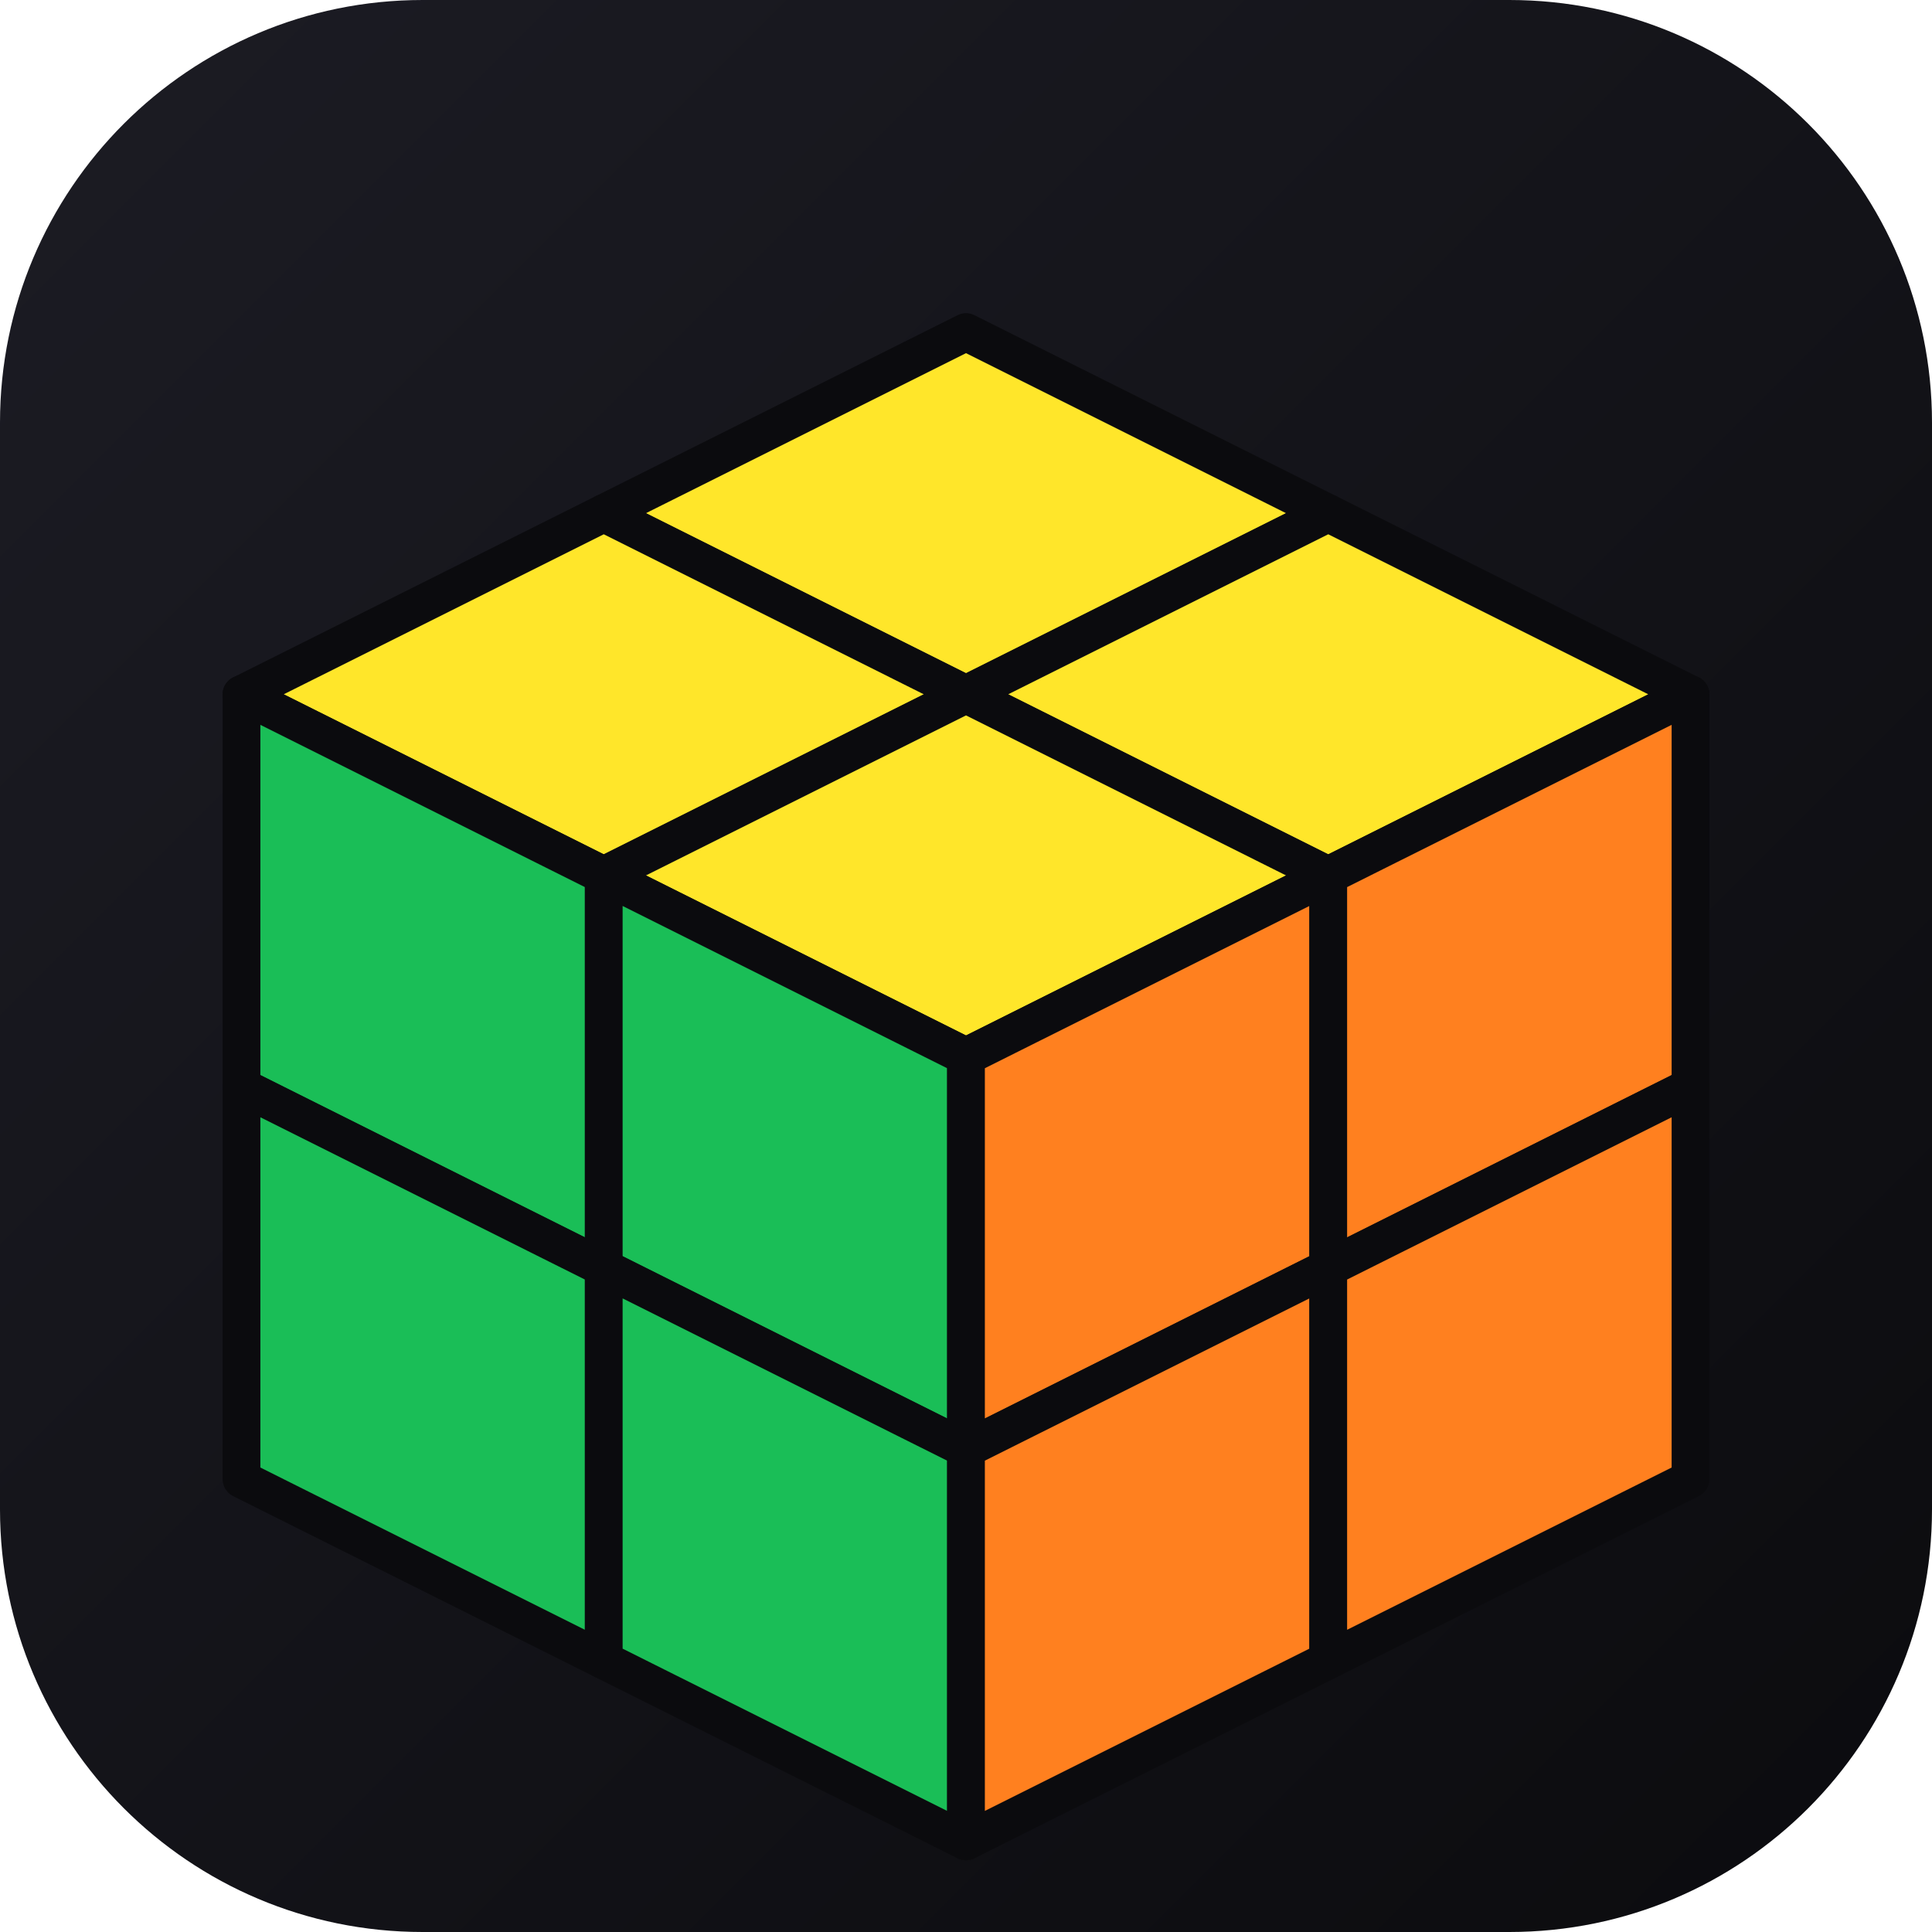
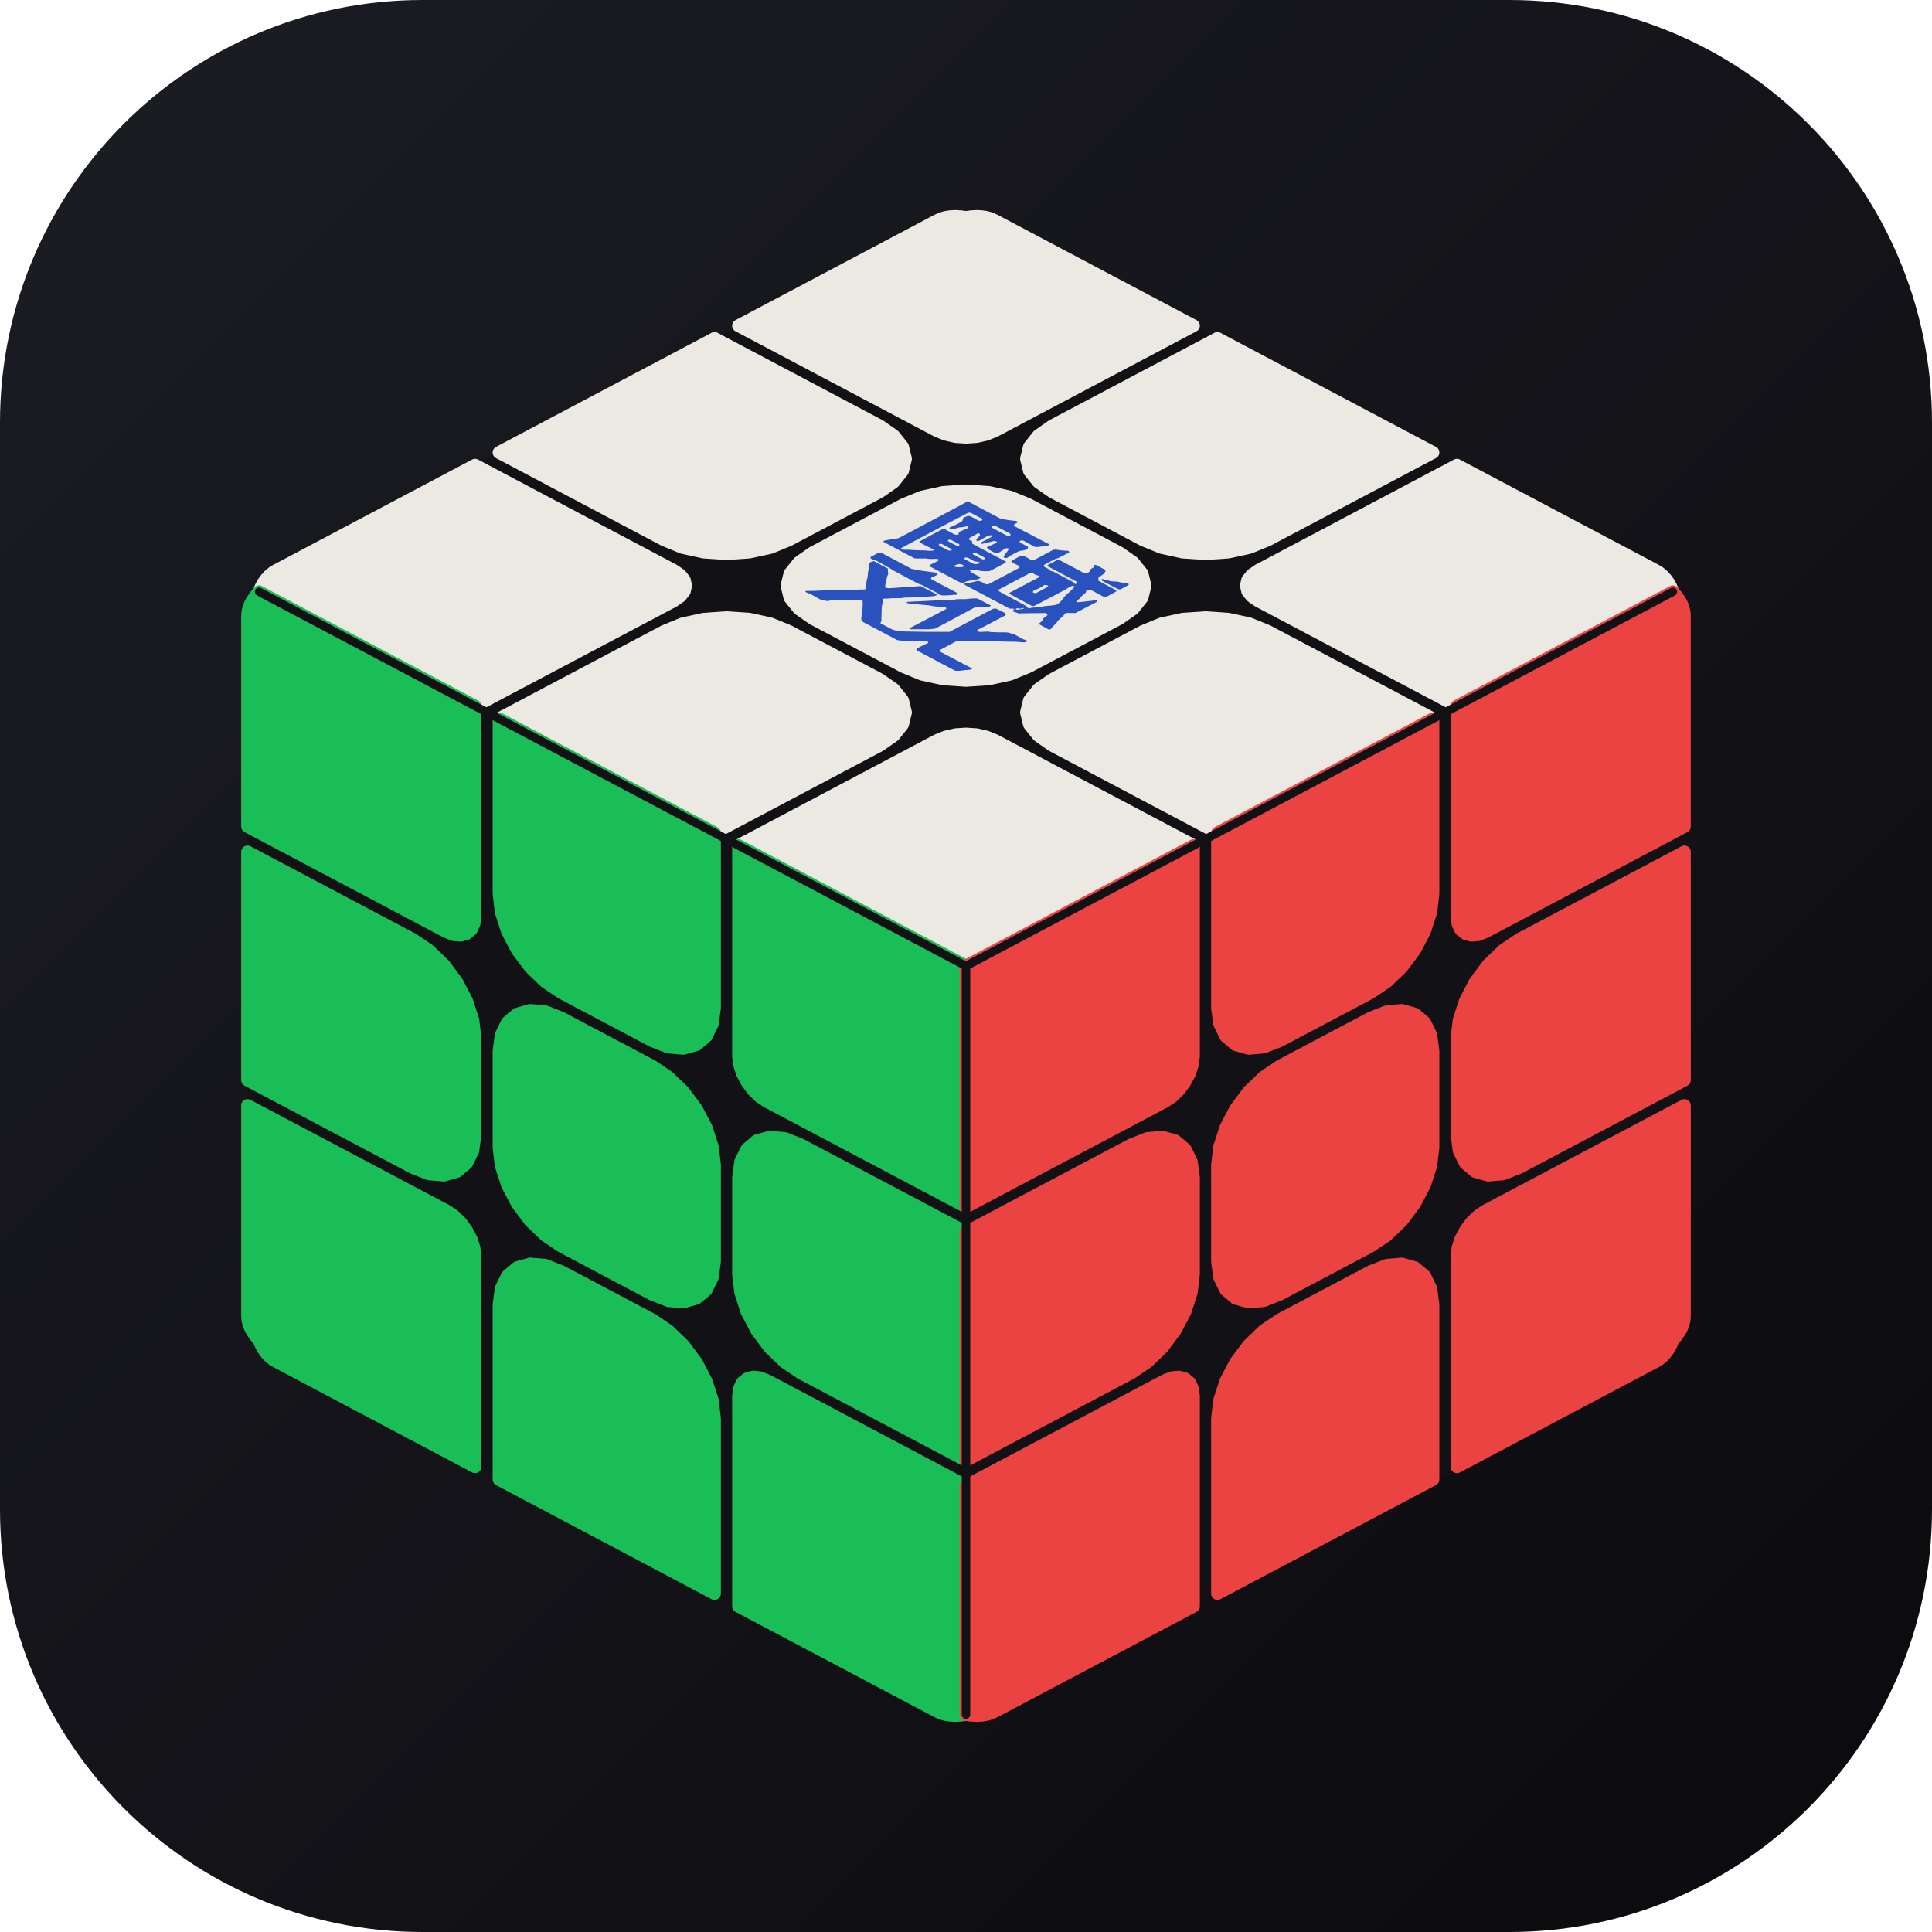
<svg xmlns="http://www.w3.org/2000/svg" viewBox="0 0 128 128" width="128" height="128">
  <defs>
    <linearGradient id="bg" x1="0" y1="0" x2="1" y2="1">
      <stop offset="0" stop-color="#1c1c24" />
      <stop offset="1" stop-color="#0b0b0e" />
    </linearGradient>
  </defs>
  <rect width="128" height="128" rx="28" fill="url(#bg)" />
-   <g stroke="#0b0b0e" stroke-width="2.5" stroke-linejoin="round">
-     <polygon points="64,22 88,34 64,46 40,34" fill="#ffe62a" />
-     <polygon points="88,34 112,46 88,58 64,46" fill="#ffe62a" />
-     <polygon points="40,34 64,46 40,58 16,46" fill="#ffe62a" />
-     <polygon points="64,46 88,58 64,70 40,58" fill="#ffe62a" />
-     <polygon points="16,46 40,58 40,84 16,72" fill="#1abe57" />
-     <polygon points="40,58 64,70 64,96 40,84" fill="#1abe57" />
-     <polygon points="16,72 40,84 40,110 16,98" fill="#1abe57" />
-     <polygon points="40,84 64,96 64,122 40,110" fill="#1abe57" />
-     <polygon points="64,70 88,58 88,84 64,96" fill="#ff801f" />
-     <polygon points="88,58 112,46 112,72 88,84" fill="#ff801f" />
-     <polygon points="64,96 88,84 88,110 64,122" fill="#ff801f" />
-     <polygon points="88,84 112,72 112,98 88,110" fill="#ff801f" />
-   </g>
+   <svg x="8" y="8.933" width="112" height="110.133" viewBox="0 0 120 118">
+     <polygon points="57.96,6.08 58.24,5.95 58.55,5.86 58.88,5.81 59.23,5.79 59.6,5.81 60,5.86 60.4,5.81 60.77,5.79 61.12,5.81 61.45,5.86 61.76,5.95 62.04,6.08 108.96,30.92 109.22,31.08 109.46,31.28 109.67,31.51 109.87,31.78 110.04,32.09 110.18,32.43 110.43,32.72 110.64,33.01 110.8,33.3 110.91,33.58 110.98,33.87 111,34.16 111,83.84 110.98,84.13 110.91,84.42 110.8,84.7 110.64,84.99 110.43,85.28 110.18,85.57 110.04,85.91 109.87,86.22 109.67,86.49 109.46,86.72 109.22,86.92 108.96,87.08 62.04,111.92 61.76,112.05 61.45,112.14 61.12,112.19 60.77,112.21 60.4,112.19 60,112.14 59.6,112.19 59.23,112.21 58.88,112.19 58.55,112.14 58.24,112.05 57.96,111.92 11.04,87.08 10.78,86.92 10.54,86.72 10.33,86.49 10.13,86.22 9.96,85.91 9.82,85.57 9.57,85.28 9.36,84.99 9.2,84.7 9.09,84.42 9.02,84.13 9,83.84 9,34.16 9.02,33.87 9.09,33.58 9.2,33.3 9.36,33.01 9.57,32.72 9.82,32.43 9.96,32.09 10.13,31.78 10.33,31.51 10.54,31.28 10.78,31.08 11.04,30.92" fill="#121216" />
+     <g stroke-width="0.9" stroke-linejoin="round">
+       <polygon points="57.96,6.08 58.24,5.95 58.55,5.86 58.88,5.81 59.23,5.79 59.6,5.81 60,5.86 60.4,5.81 60.77,5.79 61.12,5.81 61.45,5.86 61.76,5.95 62.04,6.08 76.15,13.55 62.04,21.02 61.44,21.26 60.75,21.42 60,21.47 59.25,21.42 58.56,21.26 57.96,21.02 43.85,13.55" fill="#ece8e2" stroke="#ece8e2" />
+       <polygon points="77.85,14.45 93.15,22.55 81.42,28.76 80.13,29.29 78.62,29.62 77,29.73 75.38,29.62 73.87,29.29 72.58,28.76 66.12,25.34 65.13,24.65 64.5,23.86 64.29,23 64.5,22.14 65.13,21.35 66.12,20.66" fill="#ece8e2" stroke="#ece8e2" />
+       <polygon points="94.85,23.45 108.96,30.92 109.22,31.08 109.46,31.28 109.67,31.51 109.87,31.78 110.04,32.09 110.18,32.43 110.04,32.51 109.87,32.6 109.67,32.7 109.46,32.82 109.22,32.94 108.96,33.08 94.85,40.55 80.74,33.08 80.28,32.76 79.99,32.4 79.9,32 79.99,31.6 80.28,31.24 80.74,30.92" fill="#ece8e2" stroke="#ece8e2" />
+       <polygon points="42.15,14.45 53.88,20.66 54.87,21.35 55.5,22.14 55.71,23 55.5,23.86 54.87,24.65 53.88,25.34 47.42,28.76 46.13,29.29 44.62,29.62 43,29.73 41.38,29.62 39.87,29.29 38.58,28.76 26.85,22.55" fill="#ece8e2" stroke="#ece8e2" />
+       <polygon points="55.58,26.24 56.87,25.71 58.38,25.38 60,25.27 61.62,25.38 63.13,25.71 64.42,26.24 70.88,29.66 71.87,30.35 72.5,31.14 72.71,32 72.5,32.86 71.87,33.65 70.88,34.34 64.42,37.76 63.13,38.29 61.62,38.62 60,38.73 58.38,38.62 56.87,38.29 55.58,37.76 49.12,34.34 48.13,33.65 47.5,32.86 47.29,32 47.5,31.14 48.13,30.35 49.12,29.66" fill="#ece8e2" stroke="#ece8e2" />
+       <polygon points="72.58,35.24 73.87,34.71 75.38,34.38 77,34.27 78.62,34.38 80.13,34.71 81.42,35.24 93.15,41.45 77.85,49.55 66.12,43.34 65.13,42.65 64.5,41.86 64.29,41 64.5,40.14 65.13,39.35 66.12,38.66" fill="#ece8e2" stroke="#ece8e2" />
+       <polygon points="25.15,23.45 39.26,30.92 39.72,31.24 40.01,31.6 40.1,32 40.01,32.4 39.72,32.76 39.26,33.08 25.15,40.55 11.04,33.08 10.78,32.94 10.54,32.82 10.33,32.7 10.13,32.6 9.96,32.51 9.82,32.43 9.96,32.09 10.13,31.78 10.33,31.51 10.54,31.28 10.78,31.08 11.04,30.92" fill="#ece8e2" stroke="#ece8e2" />
+       <polygon points="38.58,35.24 39.87,34.71 41.38,34.38 43,34.27 44.62,34.38 46.13,34.71 47.42,35.24 53.88,38.66 54.87,39.35 55.5,40.14 55.71,41 55.5,41.86 54.87,42.65 53.88,43.34 42.15,49.55 26.85,41.45" fill="#ece8e2" stroke="#ece8e2" />
+       <polygon points="57.96,42.98 58.56,42.74 59.25,42.58 60,42.53 60.75,42.58 61.44,42.74 62.04,42.98 76.15,50.45 62.04,57.92 61.76,58.07 61.45,58.23 61.12,58.41 60.77,58.59 60.4,58.79 60,59 59.6,58.79 59.23,58.59 58.88,58.41 58.55,58.23 58.24,58.07 57.96,57.92 43.85,50.45" fill="#ece8e2" stroke="#ece8e2" />
+       <polygon points="9,34.16 9.02,33.87 9.09,33.58 9.2,33.3 9.36,33.01 9.57,32.72 9.82,32.43 9.96,32.51 10.13,32.6 10.33,32.7 10.54,32.82 10.78,32.94 11.04,33.08 25.15,40.55 25.15,55.49 25.08,56.01 24.88,56.43 24.55,56.7 24.13,56.82 23.64,56.78 23.11,56.57 9,49.1" fill="#1abe57" stroke="#1abe57" />
+       <polygon points="26.85,41.45 42.15,49.55 42.15,61.97 42,63.1 41.56,64 40.86,64.59 39.94,64.85 38.87,64.76 37.73,64.31 31.27,60.89 30.13,60.12 29.06,59.09 28.14,57.86 27.44,56.52 27,55.16 26.85,53.87" fill="#1abe57" stroke="#1abe57" />
+       <polygon points="43.85,50.45 57.96,57.92 58.24,58.07 58.55,58.23 58.88,58.41 59.23,58.59 59.6,58.79 60,59 60,59.42 60,59.82 60,60.19 60,60.54 60,60.86 60,61.16 60,76.1 45.89,68.63 45.36,68.28 44.87,67.8 44.45,67.23 44.12,66.61 43.92,65.99 43.85,65.39" fill="#1abe57" stroke="#1abe57" />
+       <polygon points="9,50.9 20.73,57.11 21.87,57.88 22.94,58.91 23.86,60.14 24.56,61.48 25,62.84 25.15,64.13 25.15,70.97 25,72.1 24.56,73 23.86,73.59 22.94,73.85 21.87,73.76 20.73,73.31 9,67.1" fill="#1abe57" stroke="#1abe57" />
+       <polygon points="26.85,65.03 27,63.9 27.44,63 28.14,62.41 29.06,62.15 30.13,62.24 31.27,62.69 37.73,66.11 38.87,66.88 39.94,67.91 40.86,69.14 41.56,70.48 42,71.84 42.15,73.13 42.15,79.97 42,81.1 41.56,82 40.86,82.59 39.94,82.85 38.87,82.76 37.73,82.31 31.27,78.89 30.13,78.12 29.06,77.09 28.14,75.86 27.44,74.52 27,73.16 26.85,71.87" fill="#1abe57" stroke="#1abe57" />
+       <polygon points="43.85,74.03 44,72.9 44.44,72 45.14,71.41 46.06,71.15 47.13,71.24 48.27,71.69 60,77.9 60,94.1 48.27,87.89 47.13,87.12 46.06,86.09 45.14,84.86 44.44,83.52 44,82.16 43.85,80.87" fill="#1abe57" stroke="#1abe57" />
+       <polygon points="9,68.9 23.11,76.37 23.64,76.72 24.13,77.2 24.55,77.77 24.88,78.39 25.08,79.01 25.15,79.61 25.15,94.55 11.04,87.08 10.78,86.92 10.54,86.72 10.33,86.49 10.13,86.22 9.96,85.91 9.82,85.57 9.57,85.28 9.36,84.99 9.2,84.7 9.09,84.42 9.02,84.13 9,83.84" fill="#1abe57" stroke="#1abe57" />
+       <polygon points="26.85,83.03 27,81.9 27.44,81 28.14,80.41 29.06,80.15 30.13,80.24 31.27,80.69 37.73,84.11 38.87,84.88 39.94,85.91 40.86,87.14 41.56,88.48 42,89.84 42.15,91.13 42.15,103.55 26.85,95.45" fill="#1abe57" stroke="#1abe57" />
+       <polygon points="43.85,89.51 43.92,88.99 44.12,88.57 44.45,88.3 44.87,88.18 45.36,88.22 45.89,88.43 60,95.9 60,110.84 60,111.12 60,111.37 60,111.6 60,111.8 60,111.98 60,112.14 59.6,112.19 59.23,112.21 58.88,112.19 58.55,112.14 58.24,112.05 57.96,111.92 43.85,104.45" fill="#1abe57" stroke="#1abe57" />
+       <polygon points="60,61.16 60,60.86 60,60.54 60,60.19 60,59.82 60,59.42 60,59 60.4,58.79 60.77,58.59 61.12,58.41 61.45,58.23 61.76,58.07 62.04,57.92 76.15,50.45 76.15,65.39 76.08,65.99 75.88,66.61 75.55,67.23 75.13,67.8 74.64,68.28 74.11,68.63 60,76.1" fill="#eb4242" stroke="#eb4242" />
+       <polygon points="77.85,49.55 93.15,41.45 93.15,53.87 93,55.16 92.56,56.52 91.86,57.86 90.94,59.09 89.87,60.12 88.73,60.89 82.27,64.31 81.13,64.76 80.06,64.85 79.14,64.59 78.44,64 78,63.1 77.85,61.97" fill="#eb4242" stroke="#eb4242" />
+       <polygon points="94.85,40.55 108.96,33.08 109.22,32.94 109.46,32.82 109.67,32.7 109.87,32.6 110.04,32.51 110.18,32.43 110.43,32.72 110.64,33.01 110.8,33.3 110.91,33.58 110.98,33.87 111,34.16 111,49.1 96.89,56.57 96.36,56.78 95.87,56.82 95.45,56.7 95.12,56.43 94.92,56.01 94.85,55.49" fill="#eb4242" stroke="#eb4242" />
+       <polygon points="60,77.9 71.73,71.69 72.87,71.24 73.94,71.15 74.86,71.41 75.56,72 76,72.9 76.15,74.03 76.15,80.87 76,82.16 75.56,83.52 74.86,84.86 73.94,86.09 72.87,87.12 71.73,87.89 60,94.1" fill="#eb4242" stroke="#eb4242" />
+       <polygon points="77.85,73.13 78,71.84 78.44,70.48 79.14,69.14 80.06,67.91 81.13,66.88 82.27,66.11 88.73,62.69 89.87,62.24 90.94,62.15 91.86,62.41 92.56,63 93,63.9 93.15,65.03 93.15,71.87 93,73.16 92.56,74.52 91.86,75.86 90.94,77.09 89.87,78.12 88.73,78.89 82.27,82.31 81.13,82.76 80.06,82.85 79.14,82.59 78.44,82 78,81.1 77.85,79.97" fill="#eb4242" stroke="#eb4242" />
+       <polygon points="94.85,64.13 95,62.84 95.44,61.48 96.14,60.14 97.06,58.91 98.13,57.88 99.27,57.11 111,50.9 111,67.1 99.27,73.31 98.13,73.76 97.06,73.85 96.14,73.59 95.44,73 95,72.1 94.85,70.97" fill="#eb4242" stroke="#eb4242" />
+       <polygon points="60,95.9 74.11,88.43 74.64,88.22 75.13,88.18 75.55,88.3 75.88,88.57 76.08,88.99 76.15,89.51 76.15,104.45 62.04,111.92 61.76,112.05 61.45,112.14 61.12,112.19 60.77,112.21 60.4,112.19 60,112.14 60,111.98 60,111.8 60,111.6 60,111.37 60,111.12 60,110.84" fill="#eb4242" stroke="#eb4242" />
+       <polygon points="77.85,91.13 78,89.84 78.44,88.48 79.14,87.14 80.06,85.91 81.13,84.88 82.27,84.11 88.73,80.69 89.87,80.24 90.94,80.15 91.86,80.41 92.56,81 93,81.9 93.15,83.03 93.15,95.45 77.85,103.55" fill="#eb4242" stroke="#eb4242" />
+       <polygon points="94.85,79.61 94.92,79.01 95.12,78.39 95.45,77.77 95.87,77.2 96.36,76.72 96.89,76.37 111,68.9 111,83.84 110.98,84.13 110.91,84.42 110.8,84.7 110.64,84.99 110.43,85.28 110.18,85.57 110.04,85.91 109.87,86.22 109.67,86.49 109.46,86.72 109.22,86.92 108.96,87.08 94.85,94.55" fill="#eb4242" stroke="#eb4242" />
+     </g>
+     <g fill="none" stroke="#121216" stroke-width="0.6" stroke-linecap="round" stroke-linejoin="round">
+       <polyline points="60,59 59.6,58.79 59.23,58.59 58.88,58.41 58.55,58.23 58.24,58.07 57.96,57.92 11.04,33.08 10.78,32.94 10.54,32.82 10.33,32.7 10.13,32.6 9.96,32.51 9.82,32.43" />
+       <polyline points="60,59 60.4,58.79 60.77,58.59 61.12,58.41 61.45,58.23 61.76,58.07 62.04,57.92 108.96,33.08 109.22,32.94 109.46,32.82 109.67,32.7 109.87,32.6 110.04,32.51 110.18,32.43" />
+       <polyline points="60,59 60,59.42 60,59.82 60,60.19 60,60.54 60,60.86 60,61.16 60,110.84 60,111.12 60,111.37 60,111.6 60,111.8 60,111.98 60,112.14" />
+     </g>
+     <g transform="matrix(17 9 -17 9 60 5)">
+       <svg x="1.14" y="1.14" width="0.72" height="0.72" viewBox="331 162 730 755" preserveAspectRatio="xMidYMid meet">
+         <path fill="#2a52be" fill-rule="evenodd" d="M 533.282 165.750 C 527.602 169.874, 521.553 173.499, 506.592 181.743 L 496.684 187.203 427.883 187.055 L 359.083 186.906 356.182 188.406 C 354.587 189.231, 352.712 191.282, 352.015 192.964 L 350.748 196.023 351.379 199.970 C 351.726 202.141, 352.023 268.243, 352.038 346.862 L 352.065 489.807 350.046 495.121 C 348.936 498.043, 346.635 502.373, 344.933 504.743 C 343.232 507.112, 340.717 511.814, 339.344 515.191 C 337.972 518.568, 335.737 522.790, 334.377 524.572 C 333.017 526.355, 331.659 529.329, 331.358 531.180 L 330.812 534.546 332.734 536.919 L 334.655 539.292 402.324 539.282 L 469.992 539.271 473.839 536.725 C 475.955 535.325, 481.232 530.284, 485.567 525.522 L 493.448 516.865 500.570 512.182 L 507.692 507.500 514.596 499.719 C 521.819 491.579, 524.565 490.025, 528.535 491.834 L 530.923 492.922 531.711 495.944 C 532.145 497.606, 532.229 506.511, 531.897 515.733 C 531.565 524.955, 531.656 533.485, 532.099 534.689 C 532.542 535.893, 533.897 537.410, 535.111 538.059 L 537.317 539.240 603.090 539.175 L 668.864 539.110 672.749 537.128 C 678.112 534.392, 678.669 533.429, 679.243 525.892 L 679.747 519.284 684.942 508.392 C 687.800 502.401, 691.457 494.944, 693.069 491.821 L 696 486.142 695.985 481.821 C 695.967 476.950, 695.414 475.780, 692.367 474.177 L 690.233 473.054 672.867 473.277 L 655.500 473.500 648.681 471.145 L 641.862 468.791 640.789 466.436 L 639.716 464.082 641.348 461.592 C 643.217 458.739, 654.433 451.806, 660.809 449.563 C 666.816 447.450, 679.322 438.199, 683.606 432.700 C 685.576 430.171, 687.483 426.617, 687.844 424.801 C 688.205 422.986, 688.275 406.999, 688 389.276 L 687.500 357.052 685.316 354.870 L 683.132 352.688 612.316 352.827 C 573.367 352.904, 539.998 352.692, 538.162 352.356 L 534.825 351.745 530.577 347.311 L 526.329 342.878 519.300 342.674 L 512.271 342.470 510.480 340.985 C 509.496 340.168, 508.055 337.981, 507.279 336.124 L 505.868 332.748 506.481 326.624 C 506.819 323.256, 506.653 315.325, 506.113 309 L 505.132 297.500 506.455 296.146 L 507.779 294.793 510.749 295.445 C 512.383 295.804, 515.035 297.383, 516.642 298.954 L 519.563 301.810 522.475 311.155 C 526.132 322.893, 528.392 327.555, 531.372 329.508 C 534.390 331.485, 536.596 330.597, 537.890 326.885 L 538.921 323.929 538.309 304.184 L 537.698 284.439 539.468 280.708 L 541.238 276.978 543.710 276.358 L 546.182 275.738 548.341 277.904 L 550.500 280.071 550.500 304.378 L 550.500 328.685 551.872 330.343 C 553.492 332.298, 557.325 332.524, 558.780 330.750 C 559.343 330.063, 560.343 327.486, 561.001 325.025 C 561.660 322.564, 563.447 318.064, 564.974 315.025 C 566.500 311.986, 568.256 307.115, 568.875 304.200 C 569.494 301.285, 570.705 297.537, 571.567 295.871 L 573.133 292.842 576.640 291.377 C 580.716 289.674, 583.547 290.286, 585.111 293.208 L 586.220 295.280 585.147 304.390 C 584.556 309.401, 583.828 318.130, 583.529 323.788 L 582.985 334.076 585.378 336.468 C 588.864 339.955, 593.786 340.828, 609.775 340.796 L 624.049 340.768 627.206 338.634 L 630.363 336.500 631.084 333.790 C 631.481 332.300, 631.446 329.375, 631.007 327.290 C 630.568 325.206, 629.908 317.566, 629.542 310.312 L 628.875 297.125 630.938 295.062 C 634.756 291.244, 638.753 293.382, 641.475 300.698 C 642.457 303.339, 644.117 306.927, 645.163 308.671 C 646.209 310.415, 648.177 315.111, 649.536 319.107 C 650.895 323.103, 653.862 329.219, 656.129 332.698 L 660.251 339.025 662.546 339.601 C 666.277 340.537, 668.397 339.659, 669.882 336.560 L 671.280 333.643 670.140 327.456 L 669 321.269 669.006 301.885 C 669.009 291.223, 669.453 280.909, 669.993 278.965 C 670.533 277.021, 672.417 273.196, 674.179 270.465 L 677.384 265.500 677.777 259 L 678.171 252.500 677.110 249.750 C 676.527 248.238, 674.576 246.102, 672.775 245.004 L 669.500 243.007 652.797 243.004 L 636.094 243 633.615 241.870 C 630.679 240.532, 628.549 235.996, 629.480 233.063 C 629.844 231.916, 631.549 230.250, 633.268 229.361 L 636.395 227.744 660.947 228.230 L 685.500 228.715 688.086 227.416 C 691.464 225.721, 694.905 221.123, 699.254 212.495 C 701.193 208.648, 703.775 204.601, 704.992 203.502 C 709.946 199.030, 711.494 191.826, 708.250 188.342 L 706.500 186.462 631 186.981 L 555.500 187.500 553.304 186.614 L 551.108 185.728 549.554 181.844 L 548 177.960 548 171.551 L 548 165.143 546.429 163.571 C 545.564 162.707, 543.415 162, 541.652 162 L 538.446 162 533.282 165.750 M 893.685 170.305 C 892.196 171.455, 891.631 173.150, 891.882 175.710 C 891.947 176.375, 893.751 178.539, 895.891 180.519 L 899.781 184.119 900.169 190.992 L 900.558 197.866 903.593 201.683 C 907.891 207.089, 907.871 207.041, 908.952 214.660 C 910.158 223.162, 909.559 225.660, 905.855 227.575 L 902.964 229.070 854.732 228.999 C 828.204 228.960, 803.667 228.944, 800.205 228.964 L 793.909 229 791.657 231.252 L 789.406 233.503 789.497 254.768 L 789.589 276.033 791.823 278.267 L 794.058 280.500 858 280.616 L 921.941 280.731 924.515 282.418 C 927.303 284.244, 929 287.707, 929 291.565 L 929 294 927.750 293.999 C 927.063 293.999, 924.133 293.099, 921.239 291.999 L 915.979 290 873.382 290 L 830.786 290 823.837 291.677 L 816.887 293.355 812.194 291.672 L 807.500 289.990 798.200 289.995 L 788.901 290 785.907 288.452 C 784.261 287.601, 782.483 285.771, 781.957 284.387 L 781 281.870 781.011 257.685 L 781.022 233.500 782.407 228.937 L 783.792 224.374 784.146 200.100 L 784.500 175.825 782.139 173.913 C 780.841 172.861, 778.789 172, 777.579 172 L 775.380 172 770.241 176.250 C 762.285 182.829, 757.364 186.197, 750.154 190 L 743.518 193.500 741.177 197 L 738.835 200.500 739.022 243 C 739.125 266.375, 739.162 286.047, 739.105 286.715 C 739.047 287.383, 737.987 288.488, 736.750 289.171 L 734.500 290.411 718.897 290.128 L 703.293 289.844 699.263 290.929 C 697.047 291.526, 694.662 292.702, 693.965 293.542 L 692.697 295.070 692.599 315.182 L 692.500 335.293 694.204 338.096 L 695.909 340.898 699.949 341.986 L 703.989 343.074 716.934 342.391 L 729.879 341.707 732.987 342.994 C 734.696 343.702, 736.729 345.509, 737.504 347.009 L 738.914 349.735 739.048 417.263 L 739.182 484.791 738.099 486.815 C 737.503 487.929, 735.383 489.379, 733.387 490.037 L 729.759 491.235 722.846 490.553 L 715.932 489.872 710.611 490.977 C 707.684 491.585, 704.335 492.971, 703.168 494.058 L 701.047 496.034 698.879 503.172 C 696.589 510.711, 689.111 526.559, 685.590 531.336 L 683.500 534.171 686.306 536.586 C 687.849 537.913, 690.099 539.011, 691.306 539.023 C 692.513 539.036, 736.905 539.063, 789.954 539.083 L 886.409 539.120 889.763 535.564 C 893.059 532.071, 896.987 530.256, 898.812 531.384 C 899.321 531.698, 900.025 533.758, 900.378 535.961 L 901.018 539.966 903.518 541.603 L 906.017 543.241 912.759 541.638 C 916.466 540.756, 921.143 539.790, 923.152 539.490 L 926.803 538.946 930.564 534.356 C 932.633 531.832, 937.740 526.252, 941.913 521.956 C 969.151 493.917, 976.853 485.887, 979.610 482.650 L 982.720 479 986.926 479 C 995.307 479, 997.692 482.546, 999.556 497.774 L 1000.817 508.078 1004.831 512.433 L 1008.846 516.788 1009.460 521.644 C 1010.267 528.018, 1011.934 534.166, 1013.312 535.854 C 1013.920 536.599, 1015.561 537.677, 1016.959 538.249 L 1019.500 539.291 1038.500 539.534 L 1057.500 539.778 1059.250 538.234 L 1061 536.690 1061 533.717 C 1061 532.081, 1059.710 528.439, 1058.132 525.622 C 1056.555 522.805, 1053.809 515.100, 1052.031 508.500 L 1048.797 496.500 1045.527 490.500 C 1043.729 487.200, 1041.947 482.700, 1041.568 480.500 C 1041.189 478.300, 1039.781 473.274, 1038.440 469.332 C 1037.098 465.390, 1036 460.624, 1036 458.742 L 1036 455.319 1033.059 449.410 C 1031.442 446.159, 1029.628 442.198, 1029.029 440.606 L 1027.940 437.712 1029.023 434.432 L 1030.105 431.151 1039.439 422.313 L 1048.774 413.476 1049.224 366.488 L 1049.675 319.500 1048.314 317.250 L 1046.954 315 1044.581 315 L 1042.207 315 1039.185 318.442 C 1037.522 320.336, 1034.477 324.948, 1032.418 328.692 C 1030.358 332.437, 1027.256 337.300, 1025.524 339.500 C 1023.791 341.700, 1020.705 346.516, 1018.665 350.203 C 1016.624 353.889, 1013.450 358.501, 1011.610 360.453 L 1008.264 364 1005.754 364 C 1001.974 364, 1000.935 361.955, 999.502 351.690 L 998.192 342.312 995.548 337.094 C 992.862 331.794, 988 314.474, 988 310.207 C 988 307.299, 986.534 304.452, 982.853 300.215 L 980 296.930 980 293.388 L 980 289.846 982.923 286.923 L 985.846 284 988.673 283.857 C 990.228 283.778, 1002.784 283.830, 1016.576 283.972 L 1041.653 284.231 1044.718 282.646 L 1047.783 281.061 1048.689 278.280 L 1049.596 275.500 1049.356 255.081 L 1049.117 234.662 1046.534 232.081 L 1043.952 229.500 1018.496 229.844 C 1004.495 230.033, 986.645 229.859, 978.829 229.456 L 964.619 228.724 958.336 222.112 L 952.053 215.500 952.026 211.301 C 952.012 208.991, 951.064 202.249, 949.919 196.319 L 947.838 185.536 944.420 179.424 C 942.541 176.062, 940.062 172.461, 938.913 171.421 L 936.824 169.531 916.027 169.321 L 895.231 169.111 893.685 170.305 M 1038.945 177.450 C 1033.117 179.598, 1027.621 182.653, 1025.634 184.851 C 1024.607 185.986, 1020.816 187.897, 1017.208 189.097 L 1010.649 191.280 1004.443 197.053 C 997.209 203.783, 994.184 205.496, 987.928 206.405 C 982.271 207.227, 967.930 212.495, 966.925 214.121 C 965.693 216.115, 966.909 217.655, 971.270 219.625 L 975.422 221.500 982.961 221.496 C 987.107 221.494, 1002.783 221.382, 1017.795 221.246 L 1045.091 221 1047.342 218.749 L 1049.592 216.499 1049.406 199.499 C 1049.176 178.541, 1049.382 180.382, 1047 178 C 1044.706 175.706, 1043.840 175.647, 1038.945 177.450 M 402.704 229.596 C 401.166 230.430, 399.556 232.099, 399.126 233.306 C 398.525 234.989, 398.271 523.140, 398.867 526.179 C 399.233 528.044, 402.481 530, 405.212 530 L 408.280 530 417.890 520.613 C 423.176 515.450, 429.300 510.313, 431.500 509.198 C 433.700 508.083, 441.125 501.718, 448 495.053 C 454.875 488.389, 462.777 481.645, 465.560 480.067 C 470.800 477.096, 476.342 471.538, 478.257 467.335 L 479.360 464.915 477.430 463.064 L 475.500 461.213 446.500 461.960 L 417.500 462.707 414.813 461.361 C 413.336 460.620, 411.824 459.524, 411.453 458.925 C 410.949 458.109, 410.504 373.964, 410.931 360.306 C 410.969 359.099, 412.070 356.868, 413.377 355.348 L 415.755 352.584 436.619 352.765 L 457.483 352.947 461.205 351.945 C 464.810 350.974, 468 347.860, 468 345.311 C 468 344.627, 465.939 341.746, 463.420 338.910 L 458.841 333.754 459.450 325.127 C 459.784 320.382, 460.540 312.156, 461.130 306.846 L 462.201 297.193 460.841 294.346 L 459.481 291.500 457.158 291.170 L 454.835 290.839 452.959 292.537 C 451.927 293.471, 450.384 296.339, 449.530 298.909 C 448.676 301.480, 446.224 305.918, 444.080 308.770 L 440.183 313.957 439.470 318.229 C 438.606 323.402, 433.735 333.356, 430.470 336.621 L 428.091 339 425.569 339 L 423.046 339 421.338 336.393 L 419.630 333.787 420.815 325.591 C 422.275 315.496, 422.363 286.847, 420.950 281.760 C 420.379 279.702, 418.093 275.918, 415.870 273.350 C 413.648 270.782, 411.418 267.599, 410.915 266.275 C 409.692 263.059, 409.764 254.390, 411.052 249.752 L 412.093 246.003 415.086 244.455 L 418.080 242.907 436.502 243.093 L 454.925 243.279 457.446 241.627 C 458.833 240.718, 460.258 238.822, 460.611 237.414 L 461.254 234.853 460.139 232.406 C 459.526 231.061, 457.865 229.519, 456.447 228.980 L 453.870 228 429.685 228.040 L 405.500 228.080 402.704 229.596 M 510.003 229.752 C 506.332 231.587, 505.424 233.569, 506.426 237.561 L 507.029 239.964 510.206 241.607 L 513.383 243.250 545.636 243.214 L 577.889 243.179 580.986 241.349 C 586.401 238.151, 586.415 232.759, 581.016 229.867 L 577.531 228 545.516 228.002 L 513.500 228.003 510.003 229.752 M 931.174 305.291 C 930.584 306.001, 929.637 308.659, 929.068 311.197 L 928.034 315.812 928.991 325.656 L 929.948 335.500 929.890 400 C 929.858 435.475, 929.502 467.146, 929.099 470.380 L 928.366 476.259 926.456 477.656 L 924.545 479.053 874.800 478.777 L 825.054 478.500 822.930 476.375 L 820.806 474.250 820.948 410.201 L 821.091 346.153 819.596 342.576 L 818.102 339 815.678 339 C 814.345 339, 811.203 339.908, 808.695 341.017 L 804.136 343.033 798.744 342.400 L 793.353 341.766 790.193 343.400 C 788.456 344.299, 786.351 346.354, 785.517 347.967 L 784 350.901 784 417.728 L 784 484.555 785.503 486.701 C 787.738 489.892, 792.928 491.168, 803.254 491.067 C 808.339 491.017, 835.143 491.180, 862.817 491.429 L 913.133 491.881 916.624 493.941 C 918.544 495.073, 921.421 496, 923.018 496 L 925.922 496 927.911 493.865 C 929.005 492.691, 930.204 490.347, 930.575 488.657 L 931.250 485.584 936.125 480.683 C 938.806 477.988, 941 475.230, 941 474.554 C 941 473.878, 942.730 470.890, 944.844 467.913 C 946.959 464.936, 949.382 460.434, 950.229 457.909 C 951.730 453.438, 953.927 450.061, 963.626 437.318 C 966.214 433.917, 969.408 428.517, 970.724 425.318 L 973.116 419.500 972.700 415 C 971.994 407.356, 967.448 391.769, 964.242 385.995 C 962.564 382.973, 960.875 378.925, 960.490 377 C 960.104 375.075, 958.518 371.025, 956.966 368 C 954.136 362.487, 951.929 354.654, 949.473 341.407 C 948.750 337.506, 947.022 331.616, 945.634 328.318 C 944.245 325.019, 942.569 320.111, 941.909 317.410 C 940.339 310.991, 938.524 307.481, 935.783 305.561 C 933.078 303.666, 932.548 303.635, 931.174 305.291 M 869.017 361.245 C 867.651 361.959, 866.102 363.767, 865.576 365.265 L 864.619 367.987 865.678 372.743 L 866.738 377.500 866.519 391 C 866.399 398.425, 865.952 406.842, 865.527 409.704 L 864.754 414.908 867.800 417.954 L 870.846 421 873.312 421 C 874.669 421, 876.786 420.184, 878.018 419.186 L 880.258 417.373 880.224 390.568 L 880.191 363.762 878.832 362.403 C 878.085 361.656, 876.129 360.798, 874.487 360.496 L 871.500 359.948 869.017 361.245 M 475.274 382.788 L 472.048 383.123 470.121 385.573 L 468.193 388.024 468.696 389.947 C 468.973 391.005, 470.102 392.687, 471.205 393.685 L 473.210 395.500 491.355 395.197 L 509.500 394.895 512 393.097 C 513.375 392.108, 514.637 390.384, 514.804 389.265 L 515.109 387.231 512.424 385.119 L 509.739 383.007 494.914 383.090 C 486.759 383.135, 479.731 383.010, 479.294 382.812 C 478.857 382.614, 477.048 382.603, 475.274 382.788 M 583.802 382.952 C 581.769 383.346, 579.406 384.248, 578.552 384.957 C 574.839 388.038, 578.356 394.903, 583.750 395.101 C 585.263 395.157, 594.375 395.121, 604 395.021 L 621.500 394.839 624 393.662 L 626.500 392.486 626.804 389.368 L 627.108 386.251 625.483 384.625 L 623.857 383 607.010 383 C 597.745 383, 589.564 382.828, 588.832 382.618 C 588.099 382.408, 585.836 382.558, 583.802 382.952 M 620.104 416.710 L 614.804 420.421 600.148 420.142 L 585.492 419.862 582.807 420.883 C 577.471 422.912, 576.607 429.588, 581.397 431.771 L 583.841 432.885 602.494 432.925 L 621.146 432.966 624.551 431.543 L 627.956 430.120 629.974 426.810 L 631.993 423.500 631.996 419.450 C 632.003 411.952, 628.165 411.068, 620.104 416.710 M 468.762 421.073 C 467.807 421.630, 466.553 422.966, 465.977 424.043 L 464.930 426 465.994 427.990 C 466.580 429.084, 468.283 430.611, 469.780 431.384 L 472.500 432.788 491.442 432.827 L 510.384 432.866 513.596 431.524 C 518.888 429.313, 519.366 423.399, 514.434 421.152 L 511.906 420 491.203 420.030 L 470.500 420.061 468.762 421.073 M 594.945 462.968 C 590.690 465.218, 589.339 467.880, 588.446 475.773 L 587.774 481.710 588.922 483.855 L 590.070 486 592.285 485.965 C 598.700 485.862, 612 472.608, 612 466.317 C 612 465.213, 611.177 463.565, 610.171 462.655 L 608.343 461 603.421 461.044 L 598.500 461.088 594.945 462.968 M 913.280 507.217 C 912.720 507.923, 911.969 510.123, 911.612 512.106 L 910.963 515.713 906.921 517.536 C 902.490 519.534, 901 521.521, 901 525.434 L 901 528 903.826 528 L 906.651 528 908.752 525.750 C 909.907 524.513, 911.168 522.150, 911.555 520.500 C 911.941 518.850, 913.360 516.314, 914.706 514.864 L 917.155 512.229 916.827 509.442 C 916.460 506.313, 914.817 505.283, 913.280 507.217 M 566.753 556.911 C 561.942 559.610, 556.577 563.019, 554.832 564.488 C 553.086 565.957, 548.107 568.912, 543.767 571.055 C 539.427 573.198, 534.586 575.871, 533.008 576.995 C 531.430 578.118, 527.295 580.115, 523.819 581.432 C 520.344 582.748, 515.338 585.042, 512.696 586.528 L 507.892 589.231 440.921 589.063 L 373.951 588.895 371.086 591.760 L 368.221 594.625 368.361 612.395 L 368.500 630.165 371.766 633.082 L 375.032 636 379.269 636 C 381.600 636, 386.430 635.188, 390.003 634.195 L 396.500 632.391 429.500 633.146 C 447.650 633.561, 465.200 634.335, 468.500 634.866 L 474.500 635.831 529 635.898 L 583.500 635.965 590.122 634.562 L 596.743 633.158 631.622 632.896 L 666.500 632.635 668.684 633.817 C 673.925 636.655, 683.579 633.787, 688.665 627.882 C 690.224 626.071, 693.353 622.544, 695.618 620.045 C 697.884 617.545, 700.466 614.069, 701.358 612.321 C 702.249 610.572, 705.233 606.564, 707.989 603.415 L 713 597.689 712.985 595.594 C 712.965 592.913, 712.059 591.594, 709.206 590.091 L 706.913 588.883 650.206 589.042 C 619.018 589.129, 592.696 588.876, 591.713 588.479 C 590.730 588.082, 589.250 586.451, 588.424 584.853 L 586.922 581.949 587.956 570.043 C 588.525 563.495, 588.713 557.415, 588.374 556.532 C 587.507 554.272, 582.703 552, 578.800 552.002 L 575.500 552.005 566.753 556.911 M 773.098 568.500 C 769.640 570.445, 759.166 582.610, 755.438 589.012 L 751.659 595.500 741.474 605.794 L 731.290 616.088 730.165 619.844 L 729.040 623.600 719.039 634.050 C 713.539 639.797, 707.342 646.902, 705.269 649.837 C 703.196 652.772, 696.972 660.197, 691.437 666.337 C 685.902 672.477, 679.690 680.059, 677.632 683.186 C 675.574 686.313, 669.840 693.233, 664.891 698.563 C 659.941 703.893, 653.513 711.460, 650.607 715.377 C 647.701 719.295, 642.993 725.200, 640.144 728.500 L 634.964 734.500 635.232 736.991 L 635.500 739.483 637.329 739.830 C 640.517 740.435, 643.936 739.052, 647.775 735.604 C 649.824 733.764, 653.750 731.125, 656.500 729.738 C 659.250 728.351, 662.400 726.218, 663.500 724.999 C 664.600 723.779, 667.975 721.530, 671 720 C 674.025 718.470, 677.354 716.273, 678.397 715.118 C 679.440 713.963, 682.365 711.814, 684.897 710.343 C 687.429 708.872, 691.145 706.274, 693.155 704.569 C 695.166 702.865, 698.541 700.852, 700.655 700.095 C 707.008 697.824, 721.129 688.961, 727.114 683.489 C 733.503 677.649, 738.422 675, 742.878 675 L 745.954 675 747.513 677.380 L 749.073 679.760 749.020 752.130 C 748.991 791.933, 748.693 827.449, 748.358 831.053 L 747.749 837.607 749.446 839.303 C 750.379 840.236, 752.077 841, 753.218 841 L 755.294 841 775.001 821.449 L 794.708 801.898 800.442 793.458 L 806.176 785.017 806.076 702.258 C 806.022 656.741, 805.698 616.271, 805.357 612.324 L 804.738 605.149 812.561 596.824 C 816.864 592.246, 823.480 585.544, 827.263 581.932 L 834.142 575.364 833.821 571.432 L 833.500 567.500 804.188 567.500 L 774.876 567.500 773.098 568.500 M 872.500 567.951 C 863.700 568.253, 855.892 568.892, 855.148 569.372 C 854.404 569.852, 853.154 571.781, 852.369 573.660 L 850.942 577.076 851.001 669.288 C 851.033 720.005, 851.046 762.622, 851.030 763.994 L 851 766.488 840.090 777.494 C 801.675 816.248, 788.582 829.133, 782.675 834 C 779.004 837.025, 769.616 845.741, 761.814 853.369 C 754.011 860.996, 745.008 869.417, 741.805 872.082 L 735.983 876.927 731.742 877.966 C 729.409 878.537, 725.025 879.746, 722 880.652 L 716.500 882.299 690.768 882.400 L 665.036 882.500 663.664 881.497 C 662.910 880.945, 661.286 878.521, 660.056 876.111 L 657.821 871.728 644.314 858.114 C 614.352 827.913, 593.350 805.548, 589.904 800.174 C 587.903 797.053, 582.614 790.675, 578.151 786 L 570.037 777.500 570.018 775.219 L 570 772.938 574.859 768.219 C 577.532 765.624, 580.668 761.700, 581.830 759.500 C 582.991 757.300, 588.941 750.325, 595.053 744 L 606.166 732.500 608.632 727.687 L 611.098 722.874 619.799 714.187 C 624.584 709.409, 630.176 703.025, 632.224 700 C 639.384 689.424, 642.568 685.444, 649.822 678 C 653.841 673.875, 658.048 668.700, 659.170 666.500 C 660.291 664.300, 662.938 660.700, 665.051 658.500 L 668.892 654.500 670.169 649.692 L 671.446 644.885 669.927 642.192 L 668.408 639.500 662.954 639.662 C 659.954 639.752, 644.375 639.977, 628.332 640.162 L 599.164 640.500 596.485 643 C 595.011 644.375, 592.946 647.176, 591.895 649.225 C 590.844 651.274, 588.076 655.165, 585.742 657.871 C 583.409 660.578, 579.250 665.398, 576.500 668.583 C 573.750 671.768, 570.549 676.027, 569.387 678.047 C 568.225 680.068, 563.904 685.721, 559.785 690.611 C 555.665 695.500, 551.488 701.067, 550.502 702.981 C 549.516 704.896, 545.758 709.722, 542.150 713.705 L 535.591 720.947 532.646 721.973 C 531.027 722.538, 528.610 723, 527.275 723 L 524.849 723 522.674 720.378 C 521.478 718.936, 518.025 714.933, 515 711.483 C 511.975 708.032, 507.250 701.966, 504.500 698.002 C 501.750 694.038, 496.238 687.128, 492.252 682.647 C 488.265 678.166, 483.403 671.462, 481.447 667.750 C 479.491 664.038, 477.545 661, 477.122 661 C 476.700 661, 474.137 658.816, 471.427 656.147 C 468.717 653.477, 463.666 648.729, 460.202 645.594 L 453.904 639.896 428.702 640.058 C 414.841 640.148, 402.262 639.898, 400.750 639.502 C 399.238 639.107, 396.845 639.073, 395.434 639.427 L 392.868 640.071 391.434 643.503 C 390.645 645.391, 390 649.191, 390 651.947 L 390 656.958 397.163 664.229 C 406.631 673.841, 415.621 684.334, 419.137 689.877 C 421.712 693.938, 431.361 704.867, 444.348 718.435 C 447.014 721.221, 450.256 725.525, 451.553 728 C 452.849 730.475, 458.916 737.900, 465.034 744.500 C 471.152 751.100, 477.254 758.636, 478.594 761.247 L 481.031 765.994 484.997 768.498 L 488.962 771.001 489.609 773.578 L 490.255 776.154 489.018 778.467 C 488.337 779.739, 486.727 781.343, 485.440 782.032 C 483.154 783.256, 476.514 790.932, 470.492 799.314 C 462.813 810.002, 454.399 819.311, 431.460 842.500 C 417.859 856.250, 405.118 869.525, 403.149 872 C 401.180 874.475, 397.416 878.836, 394.784 881.690 C 392.153 884.545, 390 887.296, 390 887.804 C 390 888.312, 385.050 893.680, 379 899.733 L 368 910.739 368 912.834 L 368 914.930 370.117 916.063 L 372.234 917.196 382.064 915.943 L 391.893 914.690 414.697 915.230 L 437.500 915.769 446.986 911.135 L 456.473 906.500 458.986 901.426 L 461.500 896.352 476 881.445 C 483.975 873.246, 497.475 859.499, 506 850.896 C 514.525 842.293, 522.441 833.969, 523.591 832.400 L 525.682 829.545 529.767 829.545 L 533.852 829.545 551.040 847.023 C 576.641 873.054, 588.499 886.035, 590.763 890.505 C 591.878 892.708, 595.875 897.719, 599.645 901.641 L 606.500 908.773 612.252 911.983 L 618.005 915.194 694.492 915.165 L 770.980 915.136 776.159 912.318 C 779.008 910.768, 783.400 907.653, 785.919 905.396 C 788.439 903.138, 791.927 900.557, 793.671 899.661 C 795.415 898.764, 797.854 896.561, 799.091 894.765 C 803.776 887.964, 818.020 873.874, 827.816 866.351 C 844.063 853.873, 845.748 853.159, 848.617 857.538 L 850.280 860.076 849.503 867.288 C 849.076 871.255, 848.622 881.475, 848.495 890 L 848.263 905.500 849.493 908.500 C 850.170 910.150, 851.642 912.318, 852.765 913.317 L 854.806 915.135 938.882 915.162 L 1022.958 915.189 1026.479 913.013 C 1030.865 910.303, 1036.121 903.928, 1038.923 897.922 C 1040.097 895.404, 1043.292 890.703, 1046.022 887.474 C 1048.752 884.245, 1051.723 879.673, 1052.624 877.315 L 1054.262 873.027 1052.818 870.852 L 1051.374 868.678 984.937 868.956 C 948.397 869.109, 917.150 869.193, 915.500 869.144 C 911.444 869.022, 908.107 867.107, 906.484 863.969 L 905.138 861.367 904.917 823.866 L 904.696 786.365 905.598 784.821 C 906.929 782.543, 950.031 741.013, 952.979 739.168 C 958.110 735.958, 965.788 729.145, 979.464 715.668 C 987.184 708.061, 996.708 699.399, 1000.629 696.421 C 1004.550 693.442, 1014.450 684.361, 1022.629 676.241 C 1030.808 668.121, 1039.525 660.225, 1042 658.693 C 1050.045 653.714, 1057.455 647.951, 1058.706 645.701 C 1059.379 644.490, 1059.945 642.038, 1059.965 640.250 L 1060 637 1058 635 C 1055.613 632.613, 1053.641 632.510, 1048.058 634.479 L 1043.865 635.959 1023.682 635.502 L 1003.500 635.044 993 638.171 L 982.500 641.299 978.288 644.171 C 975.972 645.751, 972.597 648.834, 970.788 651.022 C 965.177 657.811, 943.646 676.638, 938.445 679.302 L 933.500 681.836 928.457 687.668 C 925.683 690.876, 922.385 694.969, 921.128 696.765 C 918.534 700.470, 914.271 703, 910.622 703 L 908.145 703 905.962 700.250 L 903.779 697.500 904.380 690 C 904.710 685.875, 905.007 658.449, 905.038 629.053 L 905.096 575.605 903.227 573.053 C 900.776 569.705, 895.258 566.953, 891.500 567.203 C 889.850 567.313, 881.300 567.650, 872.500 567.951 " />
+       </svg>
+     </g>
+   </svg>
</svg>
